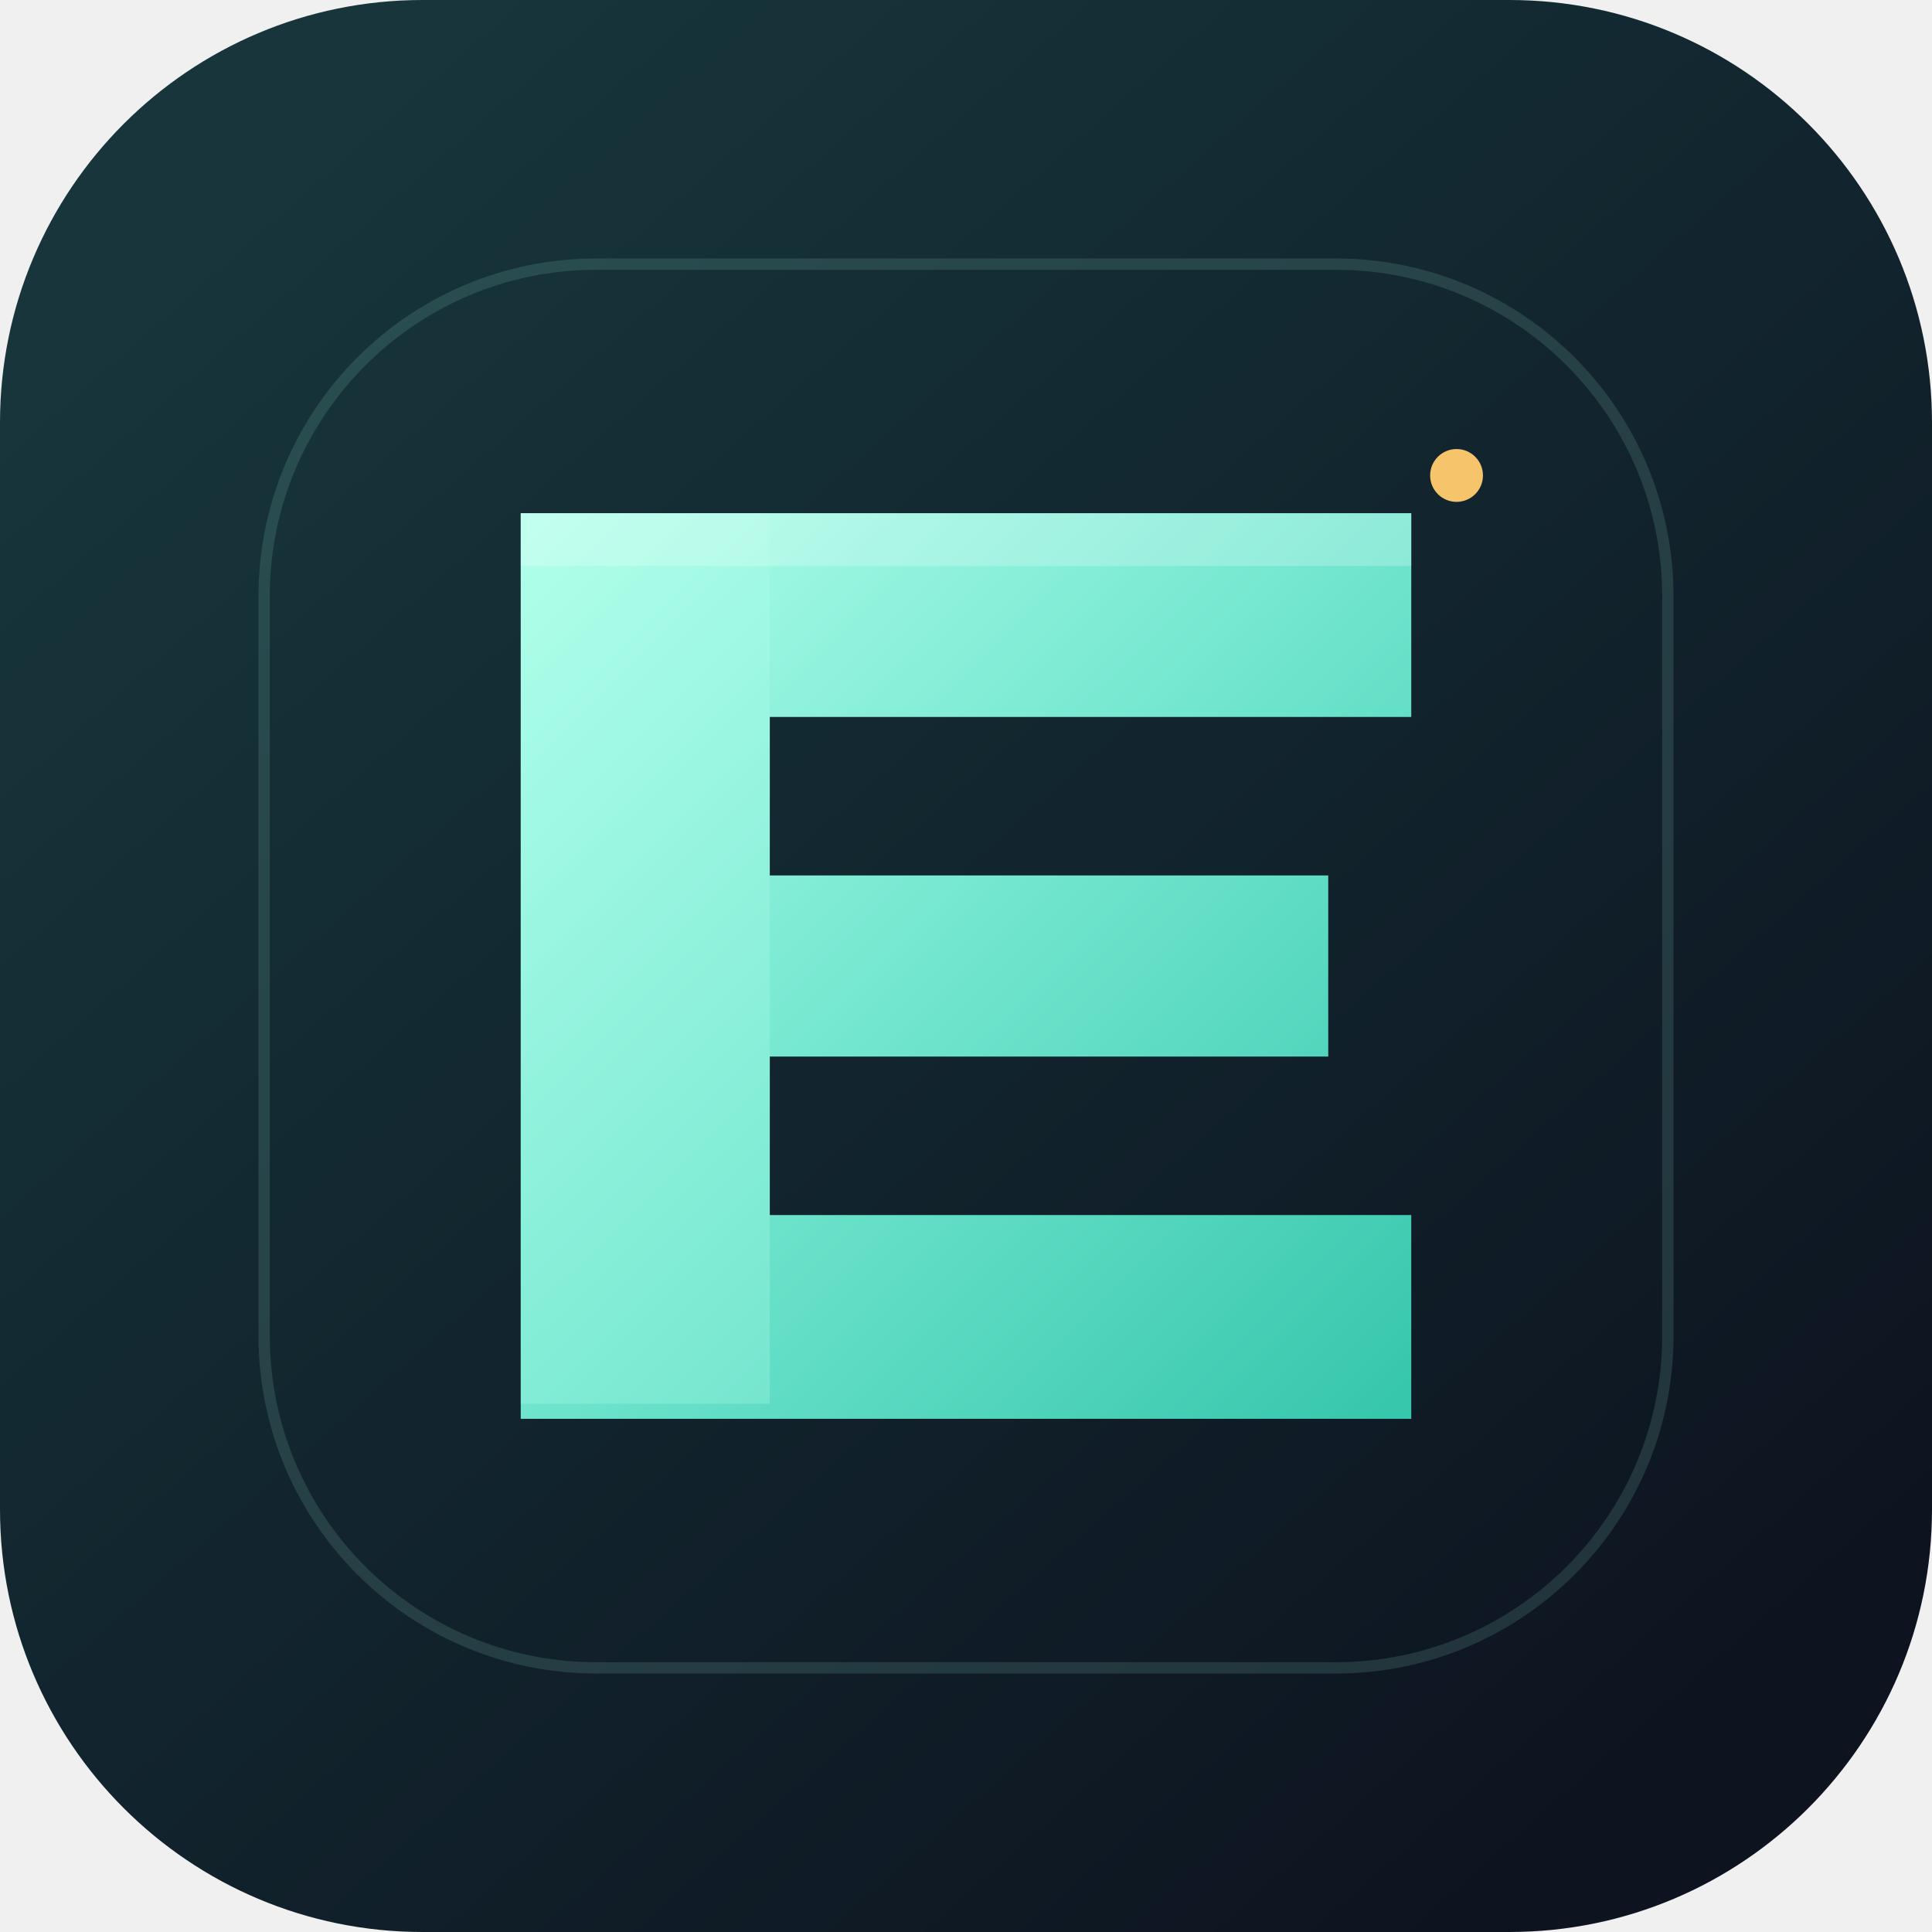
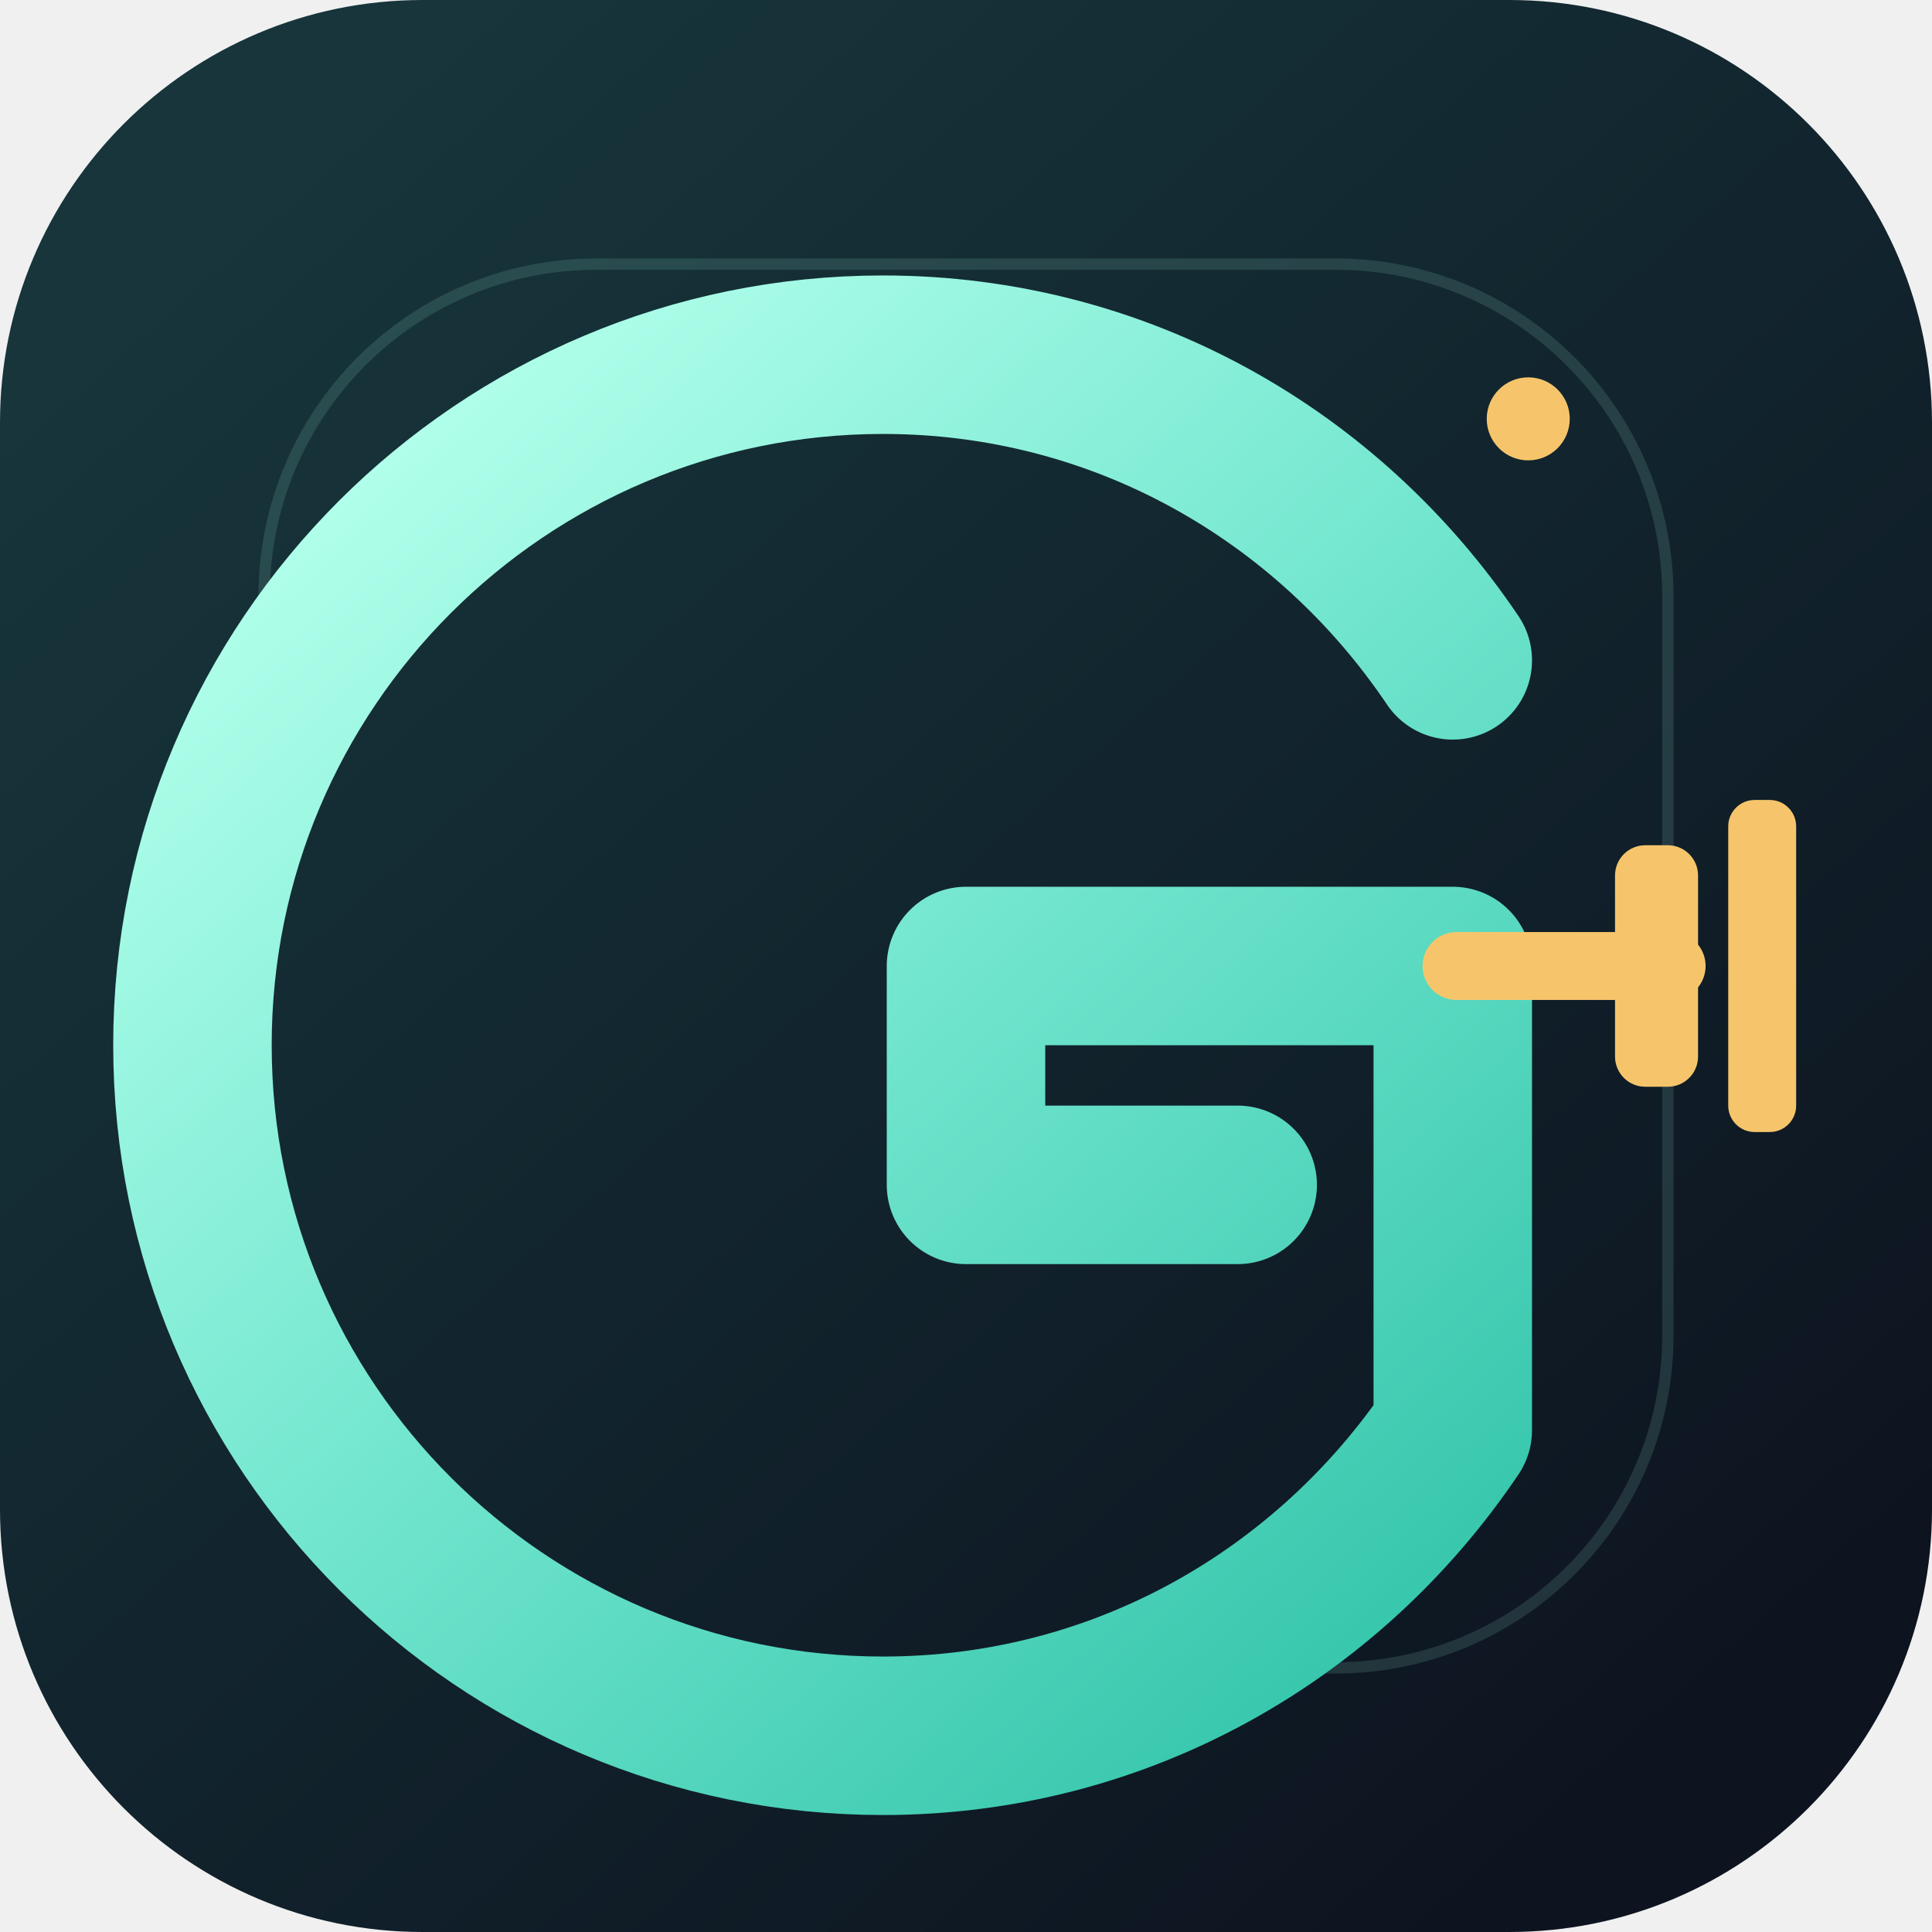
<svg xmlns="http://www.w3.org/2000/svg" viewBox="0 0 512 512" role="img" aria-labelledby="title desc">
  <defs>
    <linearGradient id="background" x1="72" y1="48" x2="440" y2="464" gradientUnits="userSpaceOnUse">
      <stop stop-color="#17353b" />
      <stop offset=".48" stop-color="#12252e" />
      <stop offset="1" stop-color="#0d1420" />
    </linearGradient>
-     <linearGradient id="mark" x1="140" y1="140" x2="370" y2="372" gradientUnits="userSpaceOnUse">
+     <linearGradient id="markGradient" x1="118" y1="105" x2="395" y2="410" gradientUnits="userSpaceOnUse">
      <stop stop-color="#b0ffea" />
      <stop offset=".48" stop-color="#73e6cf" />
      <stop offset="1" stop-color="#37c7ad" />
    </linearGradient>
    <radialGradient id="glow" cx="0" cy="0" r="1" gradientTransform="translate(256 170) rotate(90) scale(250)">
      <stop stop-color="#73e6cf" stop-opacity=".22" />
      <stop offset="1" stop-color="#73e6cf" stop-opacity="0" />
    </radialGradient>
  </defs>
  <rect width="512" height="512" rx="112" fill="url(#background)" />
  <circle cx="256" cy="170" r="246" fill="url(#glow)" />
  <rect x="70" y="70" width="372" height="372" rx="88" fill="none" stroke="#b0ffea" stroke-opacity=".13" stroke-width="3" />
-   <circle cx="386" cy="126" r="7" fill="#f6c56b" />
-   <path d="M138 136h236v54H204v42h148v48H204v42h170v54H138z" fill="url(#mark)" />
-   <path d="M138 136h66v236h-66z" fill="#b0ffea" fill-opacity=".28" />
-   <path d="M138 136h236v14H138z" fill="#fff" fill-opacity=".22" />
+   <circle cx="405" cy="111" r="11" fill="#f6c56b" />
+   <path id="mark" d="M385 175c-33-49-88-81-151-81-101 0-183 82-183 183s82 183 183 183c63 0 118-32 151-81V256H256v58h72" fill="none" stroke="url(#markGradient)" stroke-width="42" stroke-linecap="round" stroke-linejoin="round" />
+   <path d="M386 256h57" fill="none" stroke="#f6c56b" stroke-width="18" stroke-linecap="round" />
+   <rect x="428" y="224" width="22" height="64" rx="8" fill="#f6c56b" />
+   <rect x="458" y="212" width="18" height="88" rx="7" fill="#f6c56b" />
</svg>
